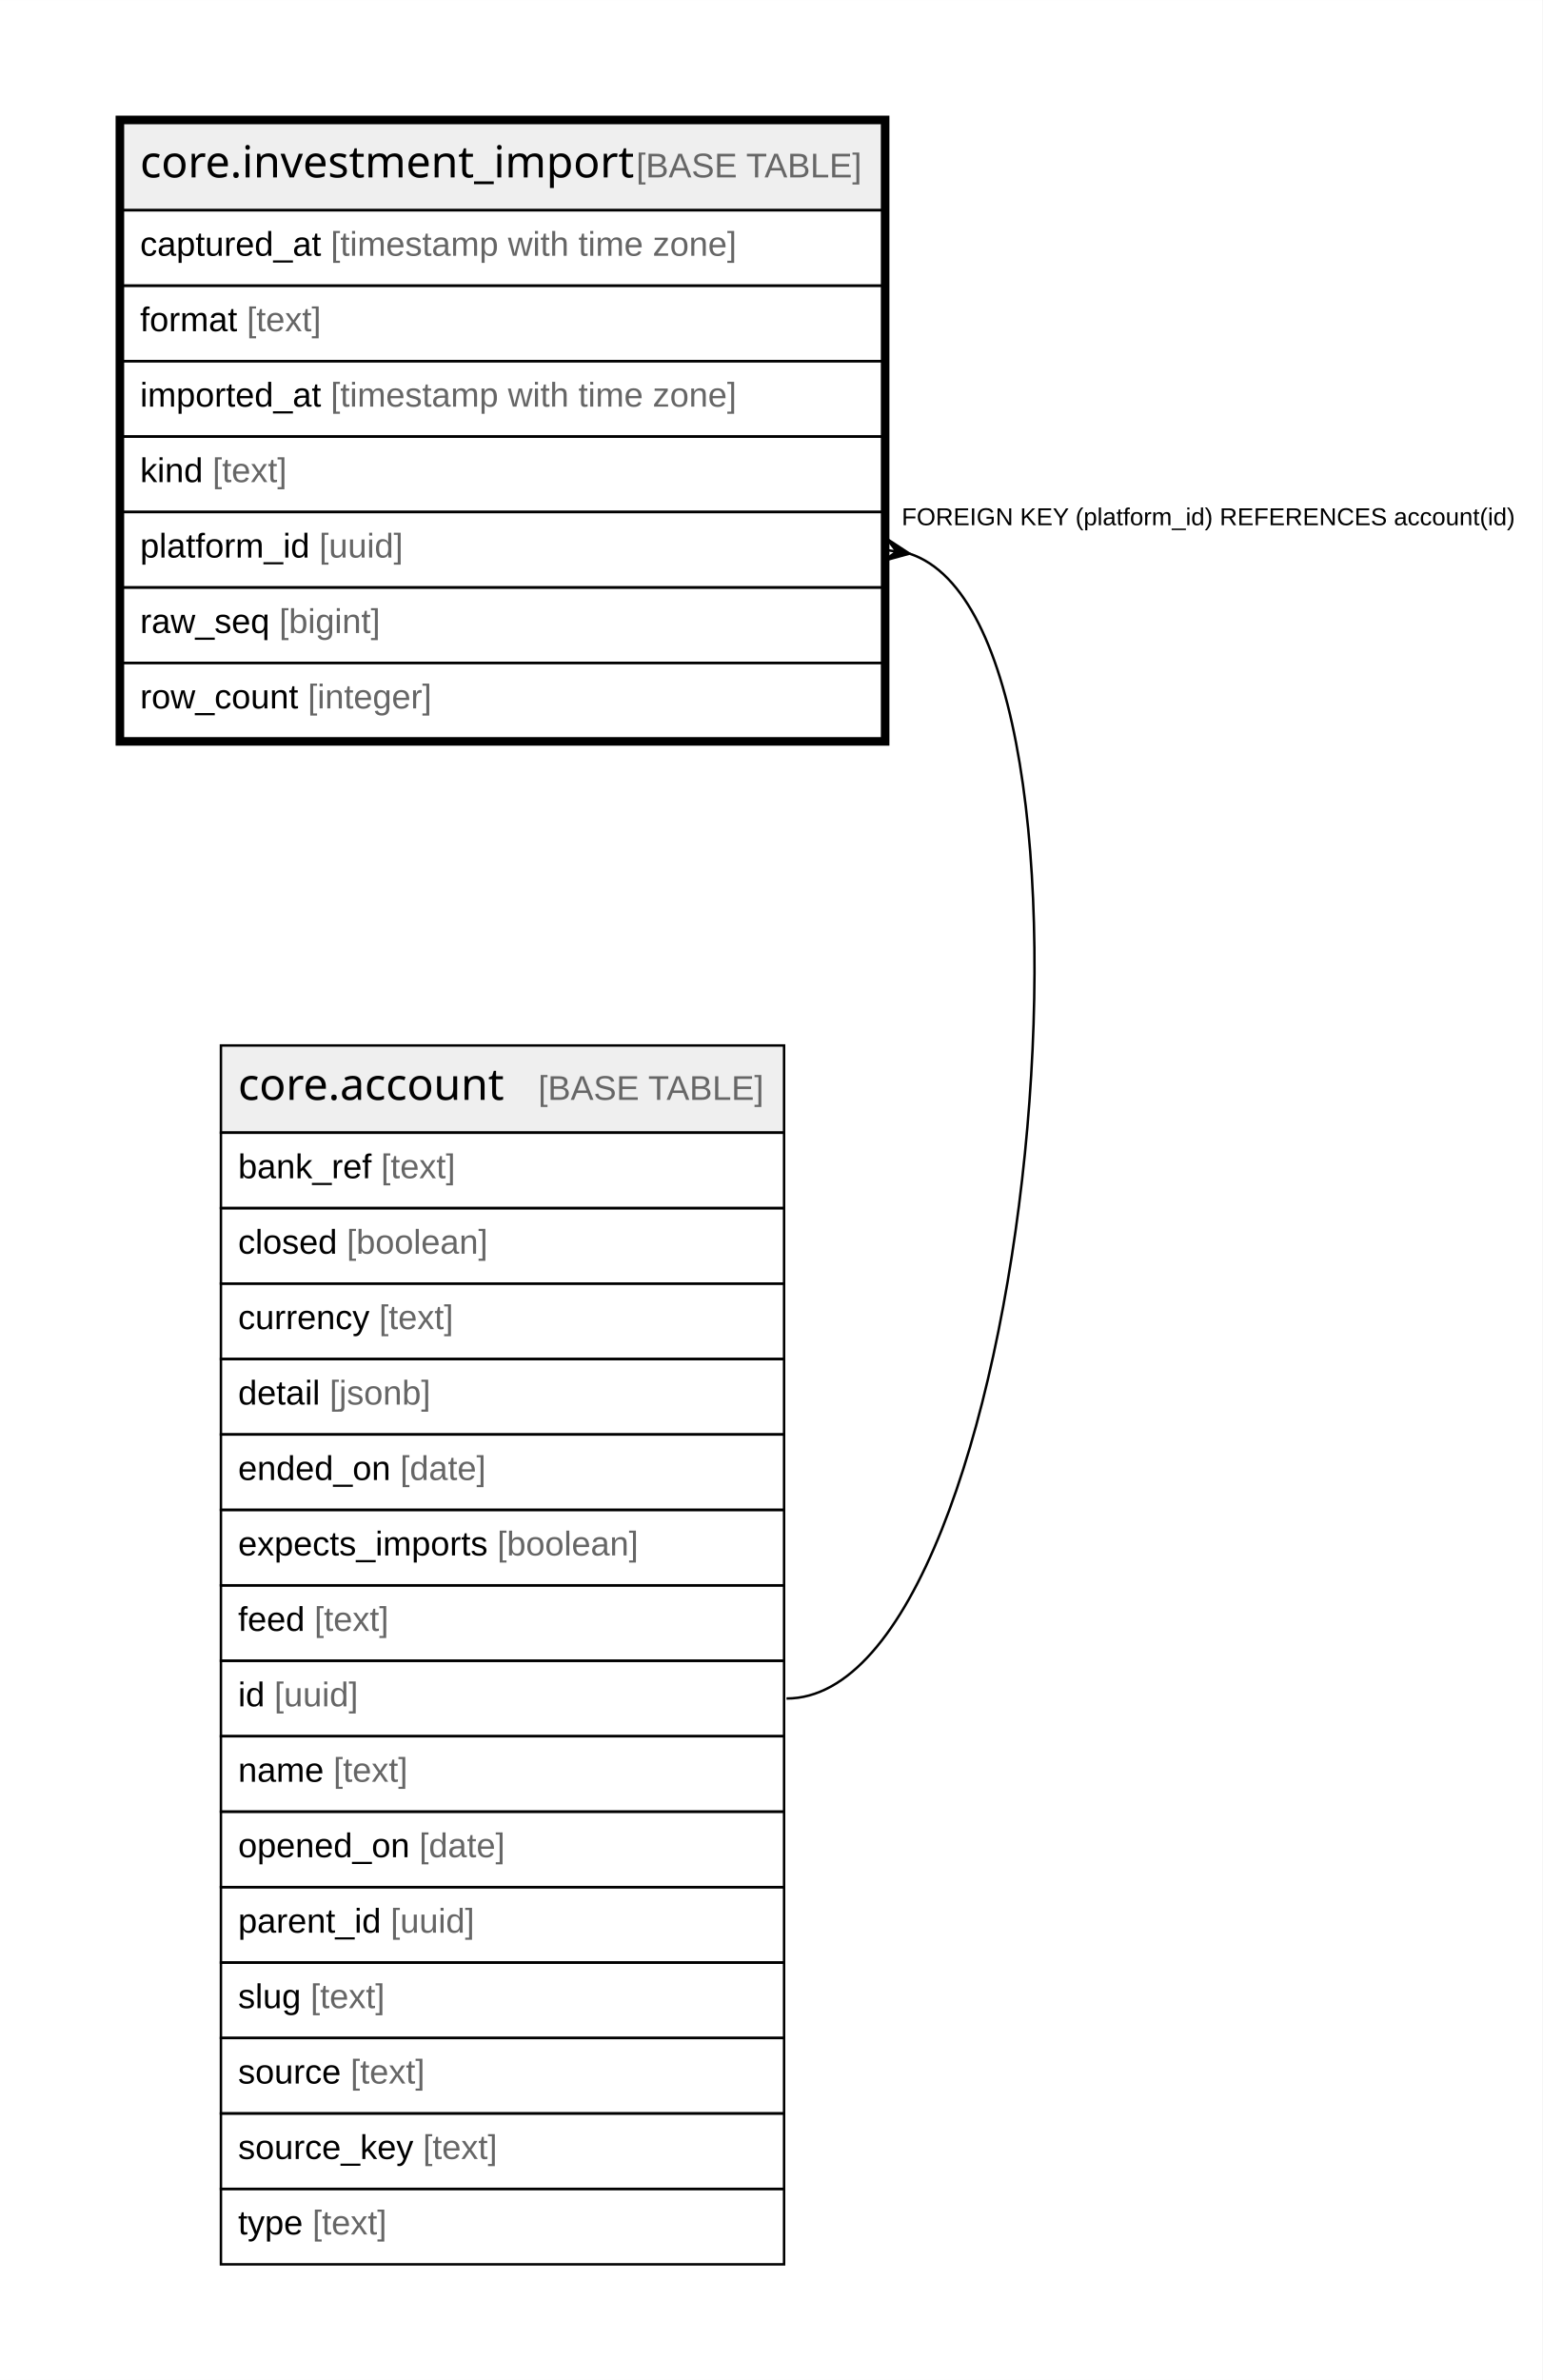
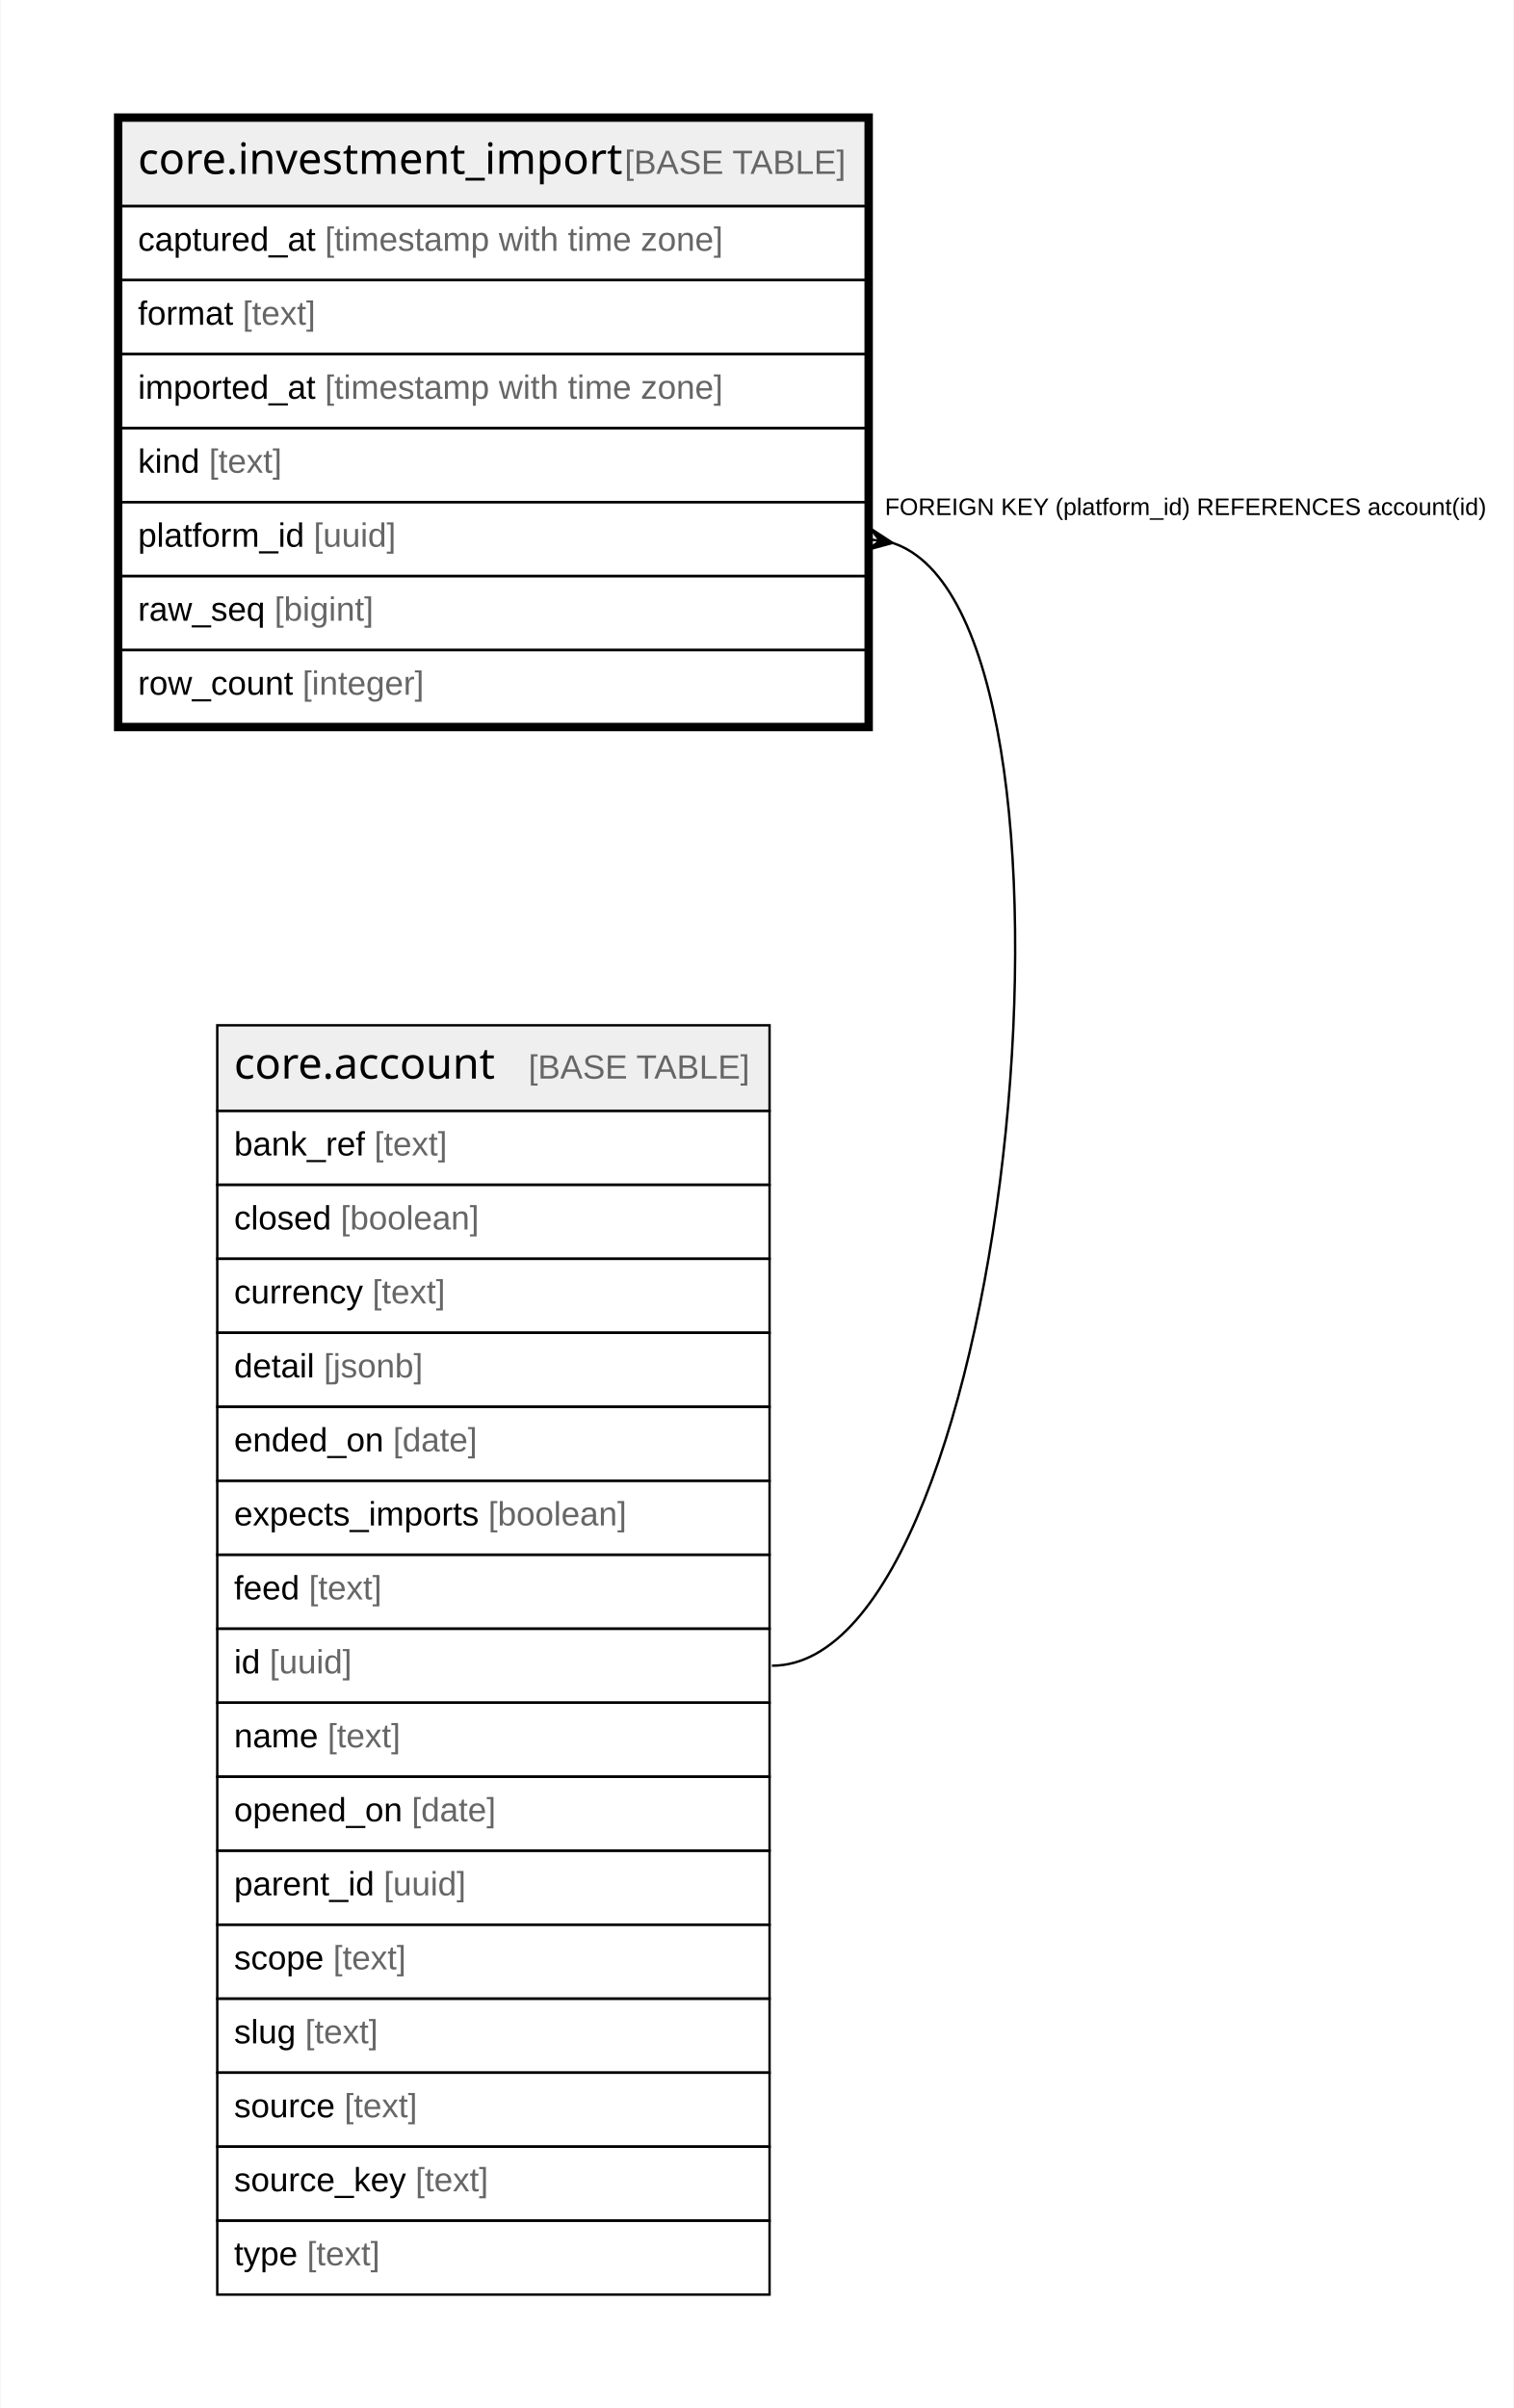
- <svg xmlns="http://www.w3.org/2000/svg" width="630pt" height="972pt" viewBox="0.00 0.00 629.77 971.60">
-   <g id="graph0" class="graph" transform="scale(1 1) rotate(0) translate(4 967.6)">
-     <polygon fill="white" stroke="none" points="-4,4 -4,-967.6 625.77,-967.6 625.77,4 -4,4" />
+ <svg xmlns="http://www.w3.org/2000/svg" width="630pt" height="1002pt" viewBox="0.00 0.00 629.77 1002.40">
+   <g id="graph0" class="graph" transform="scale(1 1) rotate(0) translate(4 998.4)">
+     <polygon fill="white" stroke="none" points="-4,4 -4,-998.4 625.77,-998.4 625.77,4 -4,4" />
    <g id="node1" class="node">
-       <polygon fill="#efefef" stroke="none" points="46.2,-881.8 46.2,-917.4 356.15,-917.4 356.15,-881.8 46.2,-881.8" />
-       <polygon fill="none" stroke="black" points="46.2,-881.8 46.2,-917.4 356.15,-917.4 356.15,-881.8 46.2,-881.8" />
-       <text text-anchor="start" x="53.2" y="-895.2" font-family="Arial Bold" font-size="18.00">core.investment_import</text>
-       <text text-anchor="start" x="224.66" y="-895.2" font-family="Arial" font-size="14.00">    </text>
-       <text text-anchor="start" x="255.77" y="-895.2" font-family="Arial" font-size="14.00" fill="#666666">[BASE TABLE]</text>
+       <polygon fill="#efefef" stroke="none" points="46.2,-912.6 46.2,-948.2 356.15,-948.2 356.15,-912.6 46.2,-912.6" />
+       <polygon fill="none" stroke="black" points="46.2,-912.6 46.2,-948.2 356.15,-948.2 356.15,-912.6 46.2,-912.6" />
+       <text text-anchor="start" x="53.2" y="-926" font-family="Arial Bold" font-size="18.00">core.investment_import</text>
+       <text text-anchor="start" x="224.66" y="-926" font-family="Arial" font-size="14.00">    </text>
+       <text text-anchor="start" x="255.77" y="-926" font-family="Arial" font-size="14.00" fill="#666666">[BASE TABLE]</text>
+       <polygon fill="none" stroke="black" points="46.2,-881.8 46.2,-912.6 356.15,-912.6 356.15,-881.8 46.2,-881.8" />
+       <text text-anchor="start" x="53.2" y="-894" font-family="Arial" font-size="14.00">captured_at </text>
+       <text text-anchor="start" x="131.03" y="-894" font-family="Arial" font-size="14.00" fill="#666666">[timestamp with time zone]</text>
      <polygon fill="none" stroke="black" points="46.2,-851 46.2,-881.8 356.15,-881.8 356.15,-851 46.2,-851" />
-       <text text-anchor="start" x="53.2" y="-863.2" font-family="Arial" font-size="14.00">captured_at </text>
-       <text text-anchor="start" x="131.03" y="-863.2" font-family="Arial" font-size="14.00" fill="#666666">[timestamp with time zone]</text>
+       <text text-anchor="start" x="53.2" y="-863.2" font-family="Arial" font-size="14.00">format </text>
+       <text text-anchor="start" x="96.77" y="-863.2" font-family="Arial" font-size="14.00" fill="#666666">[text]</text>
      <polygon fill="none" stroke="black" points="46.2,-820.2 46.2,-851 356.15,-851 356.15,-820.2 46.2,-820.2" />
-       <text text-anchor="start" x="53.2" y="-832.4" font-family="Arial" font-size="14.00">format </text>
-       <text text-anchor="start" x="96.77" y="-832.4" font-family="Arial" font-size="14.00" fill="#666666">[text]</text>
+       <text text-anchor="start" x="53.2" y="-832.4" font-family="Arial" font-size="14.00">imported_at </text>
+       <text text-anchor="start" x="131.02" y="-832.4" font-family="Arial" font-size="14.00" fill="#666666">[timestamp with time zone]</text>
      <polygon fill="none" stroke="black" points="46.2,-789.4 46.2,-820.2 356.15,-820.2 356.15,-789.4 46.2,-789.4" />
-       <text text-anchor="start" x="53.2" y="-801.6" font-family="Arial" font-size="14.00">imported_at </text>
-       <text text-anchor="start" x="131.02" y="-801.6" font-family="Arial" font-size="14.00" fill="#666666">[timestamp with time zone]</text>
+       <text text-anchor="start" x="53.2" y="-801.6" font-family="Arial" font-size="14.00">kind </text>
+       <text text-anchor="start" x="82.77" y="-801.6" font-family="Arial" font-size="14.00" fill="#666666">[text]</text>
      <polygon fill="none" stroke="black" points="46.2,-758.6 46.2,-789.4 356.15,-789.4 356.15,-758.6 46.2,-758.6" />
-       <text text-anchor="start" x="53.2" y="-770.8" font-family="Arial" font-size="14.00">kind </text>
-       <text text-anchor="start" x="82.77" y="-770.8" font-family="Arial" font-size="14.00" fill="#666666">[text]</text>
+       <text text-anchor="start" x="53.2" y="-770.8" font-family="Arial" font-size="14.00">platform_id </text>
+       <text text-anchor="start" x="126.34" y="-770.8" font-family="Arial" font-size="14.00" fill="#666666">[uuid]</text>
      <polygon fill="none" stroke="black" points="46.2,-727.8 46.2,-758.6 356.15,-758.6 356.15,-727.8 46.2,-727.8" />
-       <text text-anchor="start" x="53.2" y="-740" font-family="Arial" font-size="14.00">platform_id </text>
-       <text text-anchor="start" x="126.34" y="-740" font-family="Arial" font-size="14.00" fill="#666666">[uuid]</text>
+       <text text-anchor="start" x="53.2" y="-740" font-family="Arial" font-size="14.00">raw_seq </text>
+       <text text-anchor="start" x="110.01" y="-740" font-family="Arial" font-size="14.00" fill="#666666">[bigint]</text>
      <polygon fill="none" stroke="black" points="46.2,-697 46.2,-727.8 356.15,-727.8 356.15,-697 46.2,-697" />
-       <text text-anchor="start" x="53.2" y="-709.2" font-family="Arial" font-size="14.00">raw_seq </text>
-       <text text-anchor="start" x="110.01" y="-709.2" font-family="Arial" font-size="14.00" fill="#666666">[bigint]</text>
-       <polygon fill="none" stroke="black" points="46.2,-666.2 46.2,-697 356.15,-697 356.15,-666.2 46.2,-666.2" />
-       <text text-anchor="start" x="53.2" y="-678.4" font-family="Arial" font-size="14.00">row_count </text>
-       <text text-anchor="start" x="121.68" y="-678.4" font-family="Arial" font-size="14.00" fill="#666666">[integer]</text>
-       <polygon fill="none" stroke="black" stroke-width="3" points="44.7,-664.7 44.7,-918.9 357.65,-918.9 357.65,-664.7 44.7,-664.7" />
+       <text text-anchor="start" x="53.2" y="-709.2" font-family="Arial" font-size="14.00">row_count </text>
+       <text text-anchor="start" x="121.68" y="-709.2" font-family="Arial" font-size="14.00" fill="#666666">[integer]</text>
+       <polygon fill="none" stroke="black" stroke-width="3" points="44.7,-695.5 44.7,-949.7 357.65,-949.7 357.65,-695.5 44.7,-695.5" />
    </g>
    <g id="node2" class="node">
-       <polygon fill="#efefef" stroke="none" points="86.21,-505.2 86.21,-540.8 316.14,-540.8 316.14,-505.2 86.21,-505.2" />
-       <polygon fill="none" stroke="black" points="86.21,-505.2 86.21,-540.8 316.14,-540.8 316.14,-505.2 86.21,-505.2" />
-       <text text-anchor="start" x="93.21" y="-518.6" font-family="Arial Bold" font-size="18.00">core.account</text>
-       <text text-anchor="start" x="184.65" y="-518.6" font-family="Arial" font-size="14.00">    </text>
-       <text text-anchor="start" x="215.77" y="-518.6" font-family="Arial" font-size="14.00" fill="#666666">[BASE TABLE]</text>
+       <polygon fill="#efefef" stroke="none" points="86.21,-536 86.21,-571.6 316.14,-571.6 316.14,-536 86.21,-536" />
+       <polygon fill="none" stroke="black" points="86.21,-536 86.21,-571.6 316.14,-571.6 316.14,-536 86.21,-536" />
+       <text text-anchor="start" x="93.21" y="-549.4" font-family="Arial Bold" font-size="18.00">core.account</text>
+       <text text-anchor="start" x="184.65" y="-549.4" font-family="Arial" font-size="14.00">    </text>
+       <text text-anchor="start" x="215.77" y="-549.4" font-family="Arial" font-size="14.00" fill="#666666">[BASE TABLE]</text>
+       <polygon fill="none" stroke="black" points="86.21,-505.2 86.21,-536 316.14,-536 316.14,-505.2 86.21,-505.2" />
+       <text text-anchor="start" x="93.21" y="-517.4" font-family="Arial" font-size="14.00">bank_ref </text>
+       <text text-anchor="start" x="151.58" y="-517.4" font-family="Arial" font-size="14.00" fill="#666666">[text]</text>
      <polygon fill="none" stroke="black" points="86.21,-474.4 86.21,-505.2 316.14,-505.2 316.14,-474.4 86.21,-474.4" />
-       <text text-anchor="start" x="93.21" y="-486.6" font-family="Arial" font-size="14.00">bank_ref </text>
-       <text text-anchor="start" x="151.58" y="-486.6" font-family="Arial" font-size="14.00" fill="#666666">[text]</text>
+       <text text-anchor="start" x="93.21" y="-486.6" font-family="Arial" font-size="14.00">closed </text>
+       <text text-anchor="start" x="137.57" y="-486.6" font-family="Arial" font-size="14.00" fill="#666666">[boolean]</text>
      <polygon fill="none" stroke="black" points="86.21,-443.6 86.21,-474.4 316.14,-474.4 316.14,-443.6 86.21,-443.6" />
-       <text text-anchor="start" x="93.21" y="-455.8" font-family="Arial" font-size="14.00">closed </text>
-       <text text-anchor="start" x="137.57" y="-455.8" font-family="Arial" font-size="14.00" fill="#666666">[boolean]</text>
+       <text text-anchor="start" x="93.21" y="-455.8" font-family="Arial" font-size="14.00">currency </text>
+       <text text-anchor="start" x="150.78" y="-455.8" font-family="Arial" font-size="14.00" fill="#666666">[text]</text>
      <polygon fill="none" stroke="black" points="86.21,-412.8 86.21,-443.6 316.14,-443.6 316.14,-412.8 86.21,-412.8" />
-       <text text-anchor="start" x="93.21" y="-425" font-family="Arial" font-size="14.00">currency </text>
-       <text text-anchor="start" x="150.78" y="-425" font-family="Arial" font-size="14.00" fill="#666666">[text]</text>
+       <text text-anchor="start" x="93.21" y="-425" font-family="Arial" font-size="14.00">detail </text>
+       <text text-anchor="start" x="130.57" y="-425" font-family="Arial" font-size="14.00" fill="#666666">[jsonb]</text>
      <polygon fill="none" stroke="black" points="86.21,-382 86.21,-412.8 316.14,-412.8 316.14,-382 86.21,-382" />
-       <text text-anchor="start" x="93.21" y="-394.2" font-family="Arial" font-size="14.00">detail </text>
-       <text text-anchor="start" x="130.57" y="-394.2" font-family="Arial" font-size="14.00" fill="#666666">[jsonb]</text>
+       <text text-anchor="start" x="93.21" y="-394.2" font-family="Arial" font-size="14.00">ended_on </text>
+       <text text-anchor="start" x="159.39" y="-394.2" font-family="Arial" font-size="14.00" fill="#666666">[date]</text>
      <polygon fill="none" stroke="black" points="86.21,-351.2 86.21,-382 316.14,-382 316.14,-351.2 86.21,-351.2" />
-       <text text-anchor="start" x="93.21" y="-363.4" font-family="Arial" font-size="14.00">ended_on </text>
-       <text text-anchor="start" x="159.39" y="-363.4" font-family="Arial" font-size="14.00" fill="#666666">[date]</text>
+       <text text-anchor="start" x="93.21" y="-363.4" font-family="Arial" font-size="14.00">expects_imports </text>
+       <text text-anchor="start" x="199.03" y="-363.4" font-family="Arial" font-size="14.00" fill="#666666">[boolean]</text>
      <polygon fill="none" stroke="black" points="86.21,-320.4 86.21,-351.2 316.14,-351.2 316.14,-320.4 86.21,-320.4" />
-       <text text-anchor="start" x="93.21" y="-332.6" font-family="Arial" font-size="14.00">expects_imports </text>
-       <text text-anchor="start" x="199.03" y="-332.6" font-family="Arial" font-size="14.00" fill="#666666">[boolean]</text>
+       <text text-anchor="start" x="93.21" y="-332.6" font-family="Arial" font-size="14.00">feed </text>
+       <text text-anchor="start" x="124.35" y="-332.6" font-family="Arial" font-size="14.00" fill="#666666">[text]</text>
      <polygon fill="none" stroke="black" points="86.21,-289.6 86.21,-320.4 316.14,-320.4 316.14,-289.6 86.21,-289.6" />
-       <text text-anchor="start" x="93.21" y="-301.8" font-family="Arial" font-size="14.00">feed </text>
-       <text text-anchor="start" x="124.35" y="-301.8" font-family="Arial" font-size="14.00" fill="#666666">[text]</text>
+       <text text-anchor="start" x="93.21" y="-301.8" font-family="Arial" font-size="14.00">id </text>
+       <text text-anchor="start" x="107.99" y="-301.8" font-family="Arial" font-size="14.00" fill="#666666">[uuid]</text>
      <polygon fill="none" stroke="black" points="86.21,-258.8 86.21,-289.6 316.14,-289.6 316.14,-258.8 86.21,-258.8" />
-       <text text-anchor="start" x="93.21" y="-271" font-family="Arial" font-size="14.00">id </text>
-       <text text-anchor="start" x="107.99" y="-271" font-family="Arial" font-size="14.00" fill="#666666">[uuid]</text>
+       <text text-anchor="start" x="93.21" y="-271" font-family="Arial" font-size="14.00">name </text>
+       <text text-anchor="start" x="132.12" y="-271" font-family="Arial" font-size="14.00" fill="#666666">[text]</text>
      <polygon fill="none" stroke="black" points="86.21,-228 86.21,-258.8 316.14,-258.8 316.14,-228 86.21,-228" />
-       <text text-anchor="start" x="93.21" y="-240.2" font-family="Arial" font-size="14.00">name </text>
-       <text text-anchor="start" x="132.12" y="-240.2" font-family="Arial" font-size="14.00" fill="#666666">[text]</text>
+       <text text-anchor="start" x="93.21" y="-240.2" font-family="Arial" font-size="14.00">opened_on </text>
+       <text text-anchor="start" x="167.17" y="-240.2" font-family="Arial" font-size="14.00" fill="#666666">[date]</text>
      <polygon fill="none" stroke="black" points="86.21,-197.2 86.21,-228 316.14,-228 316.14,-197.2 86.21,-197.2" />
-       <text text-anchor="start" x="93.21" y="-209.4" font-family="Arial" font-size="14.00">opened_on </text>
-       <text text-anchor="start" x="167.17" y="-209.4" font-family="Arial" font-size="14.00" fill="#666666">[date]</text>
+       <text text-anchor="start" x="93.21" y="-209.4" font-family="Arial" font-size="14.00">parent_id </text>
+       <text text-anchor="start" x="155.48" y="-209.4" font-family="Arial" font-size="14.00" fill="#666666">[uuid]</text>
      <polygon fill="none" stroke="black" points="86.21,-166.4 86.21,-197.2 316.14,-197.2 316.14,-166.4 86.21,-166.4" />
-       <text text-anchor="start" x="93.21" y="-178.6" font-family="Arial" font-size="14.00">parent_id </text>
-       <text text-anchor="start" x="155.48" y="-178.6" font-family="Arial" font-size="14.00" fill="#666666">[uuid]</text>
+       <text text-anchor="start" x="93.21" y="-178.6" font-family="Arial" font-size="14.00">scope </text>
+       <text text-anchor="start" x="134.46" y="-178.6" font-family="Arial" font-size="14.00" fill="#666666">[text]</text>
      <polygon fill="none" stroke="black" points="86.21,-135.6 86.21,-166.4 316.14,-166.4 316.14,-135.6 86.21,-135.6" />
      <text text-anchor="start" x="93.21" y="-147.8" font-family="Arial" font-size="14.00">slug </text>
      <text text-anchor="start" x="122.78" y="-147.8" font-family="Arial" font-size="14.00" fill="#666666">[text]</text>
      <polygon fill="none" stroke="black" points="86.21,-104.8 86.21,-135.6 316.14,-135.6 316.14,-104.8 86.21,-104.8" />
      <text text-anchor="start" x="93.21" y="-117" font-family="Arial" font-size="14.00">source </text>
      <text text-anchor="start" x="139.12" y="-117" font-family="Arial" font-size="14.00" fill="#666666">[text]</text>
      <polygon fill="none" stroke="black" points="86.21,-74 86.21,-104.8 316.14,-104.8 316.14,-74 86.21,-74" />
      <text text-anchor="start" x="93.21" y="-86.2" font-family="Arial" font-size="14.00">source_key </text>
      <text text-anchor="start" x="168.69" y="-86.2" font-family="Arial" font-size="14.00" fill="#666666">[text]</text>
      <polygon fill="none" stroke="black" points="86.21,-43.2 86.21,-74 316.14,-74 316.14,-43.2 86.21,-43.2" />
      <text text-anchor="start" x="93.21" y="-55.4" font-family="Arial" font-size="14.00">type </text>
      <text text-anchor="start" x="123.56" y="-55.4" font-family="Arial" font-size="14.00" fill="#666666">[text]</text>
    </g>
    <g id="edge1" class="edge">
-       <path fill="none" stroke="black" d="M367.37,-741.59C458.94,-711.69 418.16,-274.2 317.14,-274.2" />
-       <polygon fill="black" stroke="black" points="367.36,-741.6 356.78,-738.7 362.09,-742.42 357.81,-743.1 357.81,-743.1 357.81,-743.1 362.09,-742.42 358.18,-747.59 367.36,-741.6" />
-       <text text-anchor="start" x="364.15" y="-753.2" font-family="Arial" font-size="10.00">FOREIGN KEY (platform_id) REFERENCES account(id)</text>
+       <path fill="none" stroke="black" d="M367.37,-772.39C458.94,-742.49 418.16,-305 317.14,-305" />
+       <polygon fill="black" stroke="black" points="367.36,-772.4 356.78,-769.5 362.09,-773.22 357.81,-773.9 357.81,-773.9 357.81,-773.9 362.09,-773.22 358.18,-778.39 367.36,-772.4" />
+       <text text-anchor="start" x="364.15" y="-784" font-family="Arial" font-size="10.00">FOREIGN KEY (platform_id) REFERENCES account(id)</text>
    </g>
  </g>
</svg>
